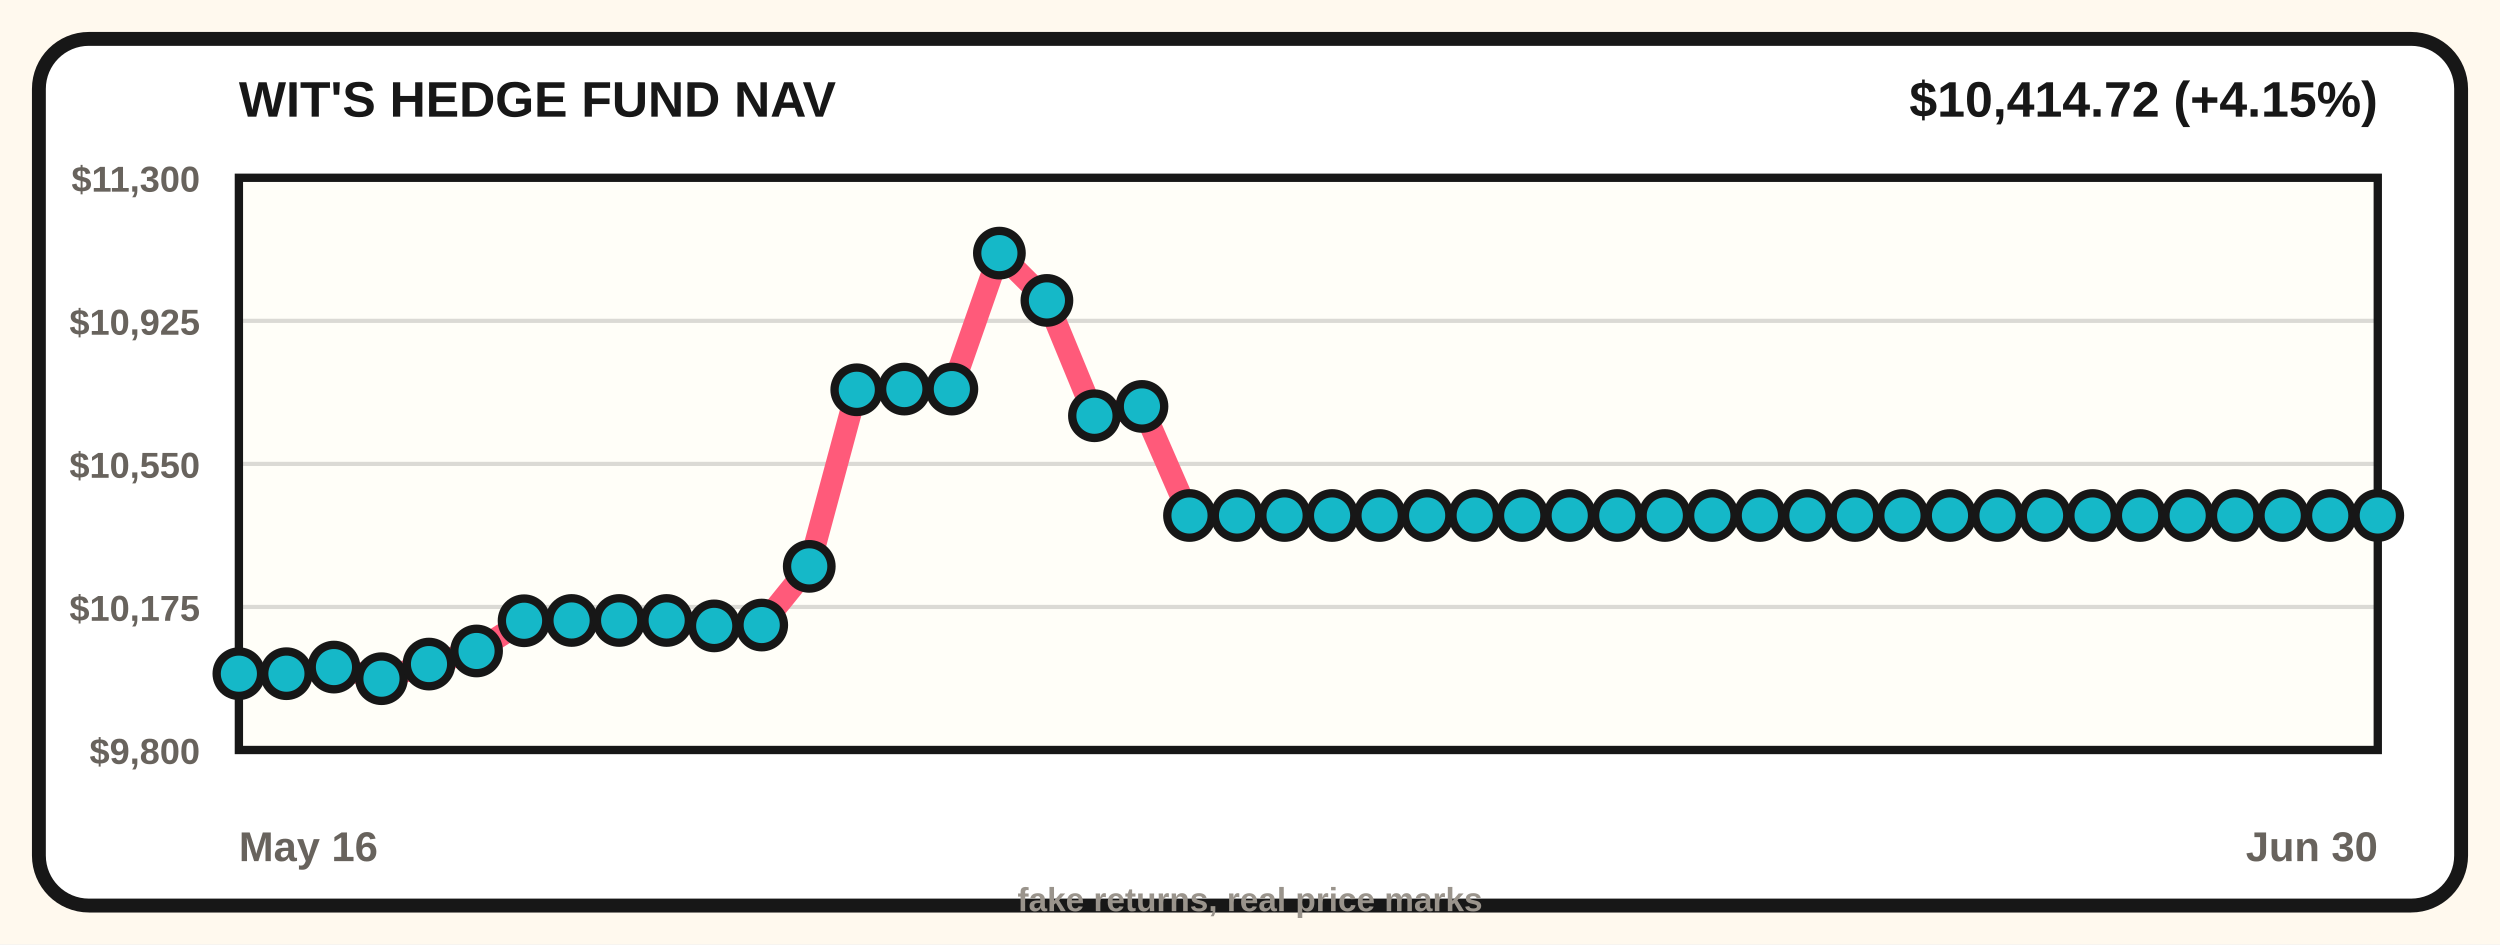
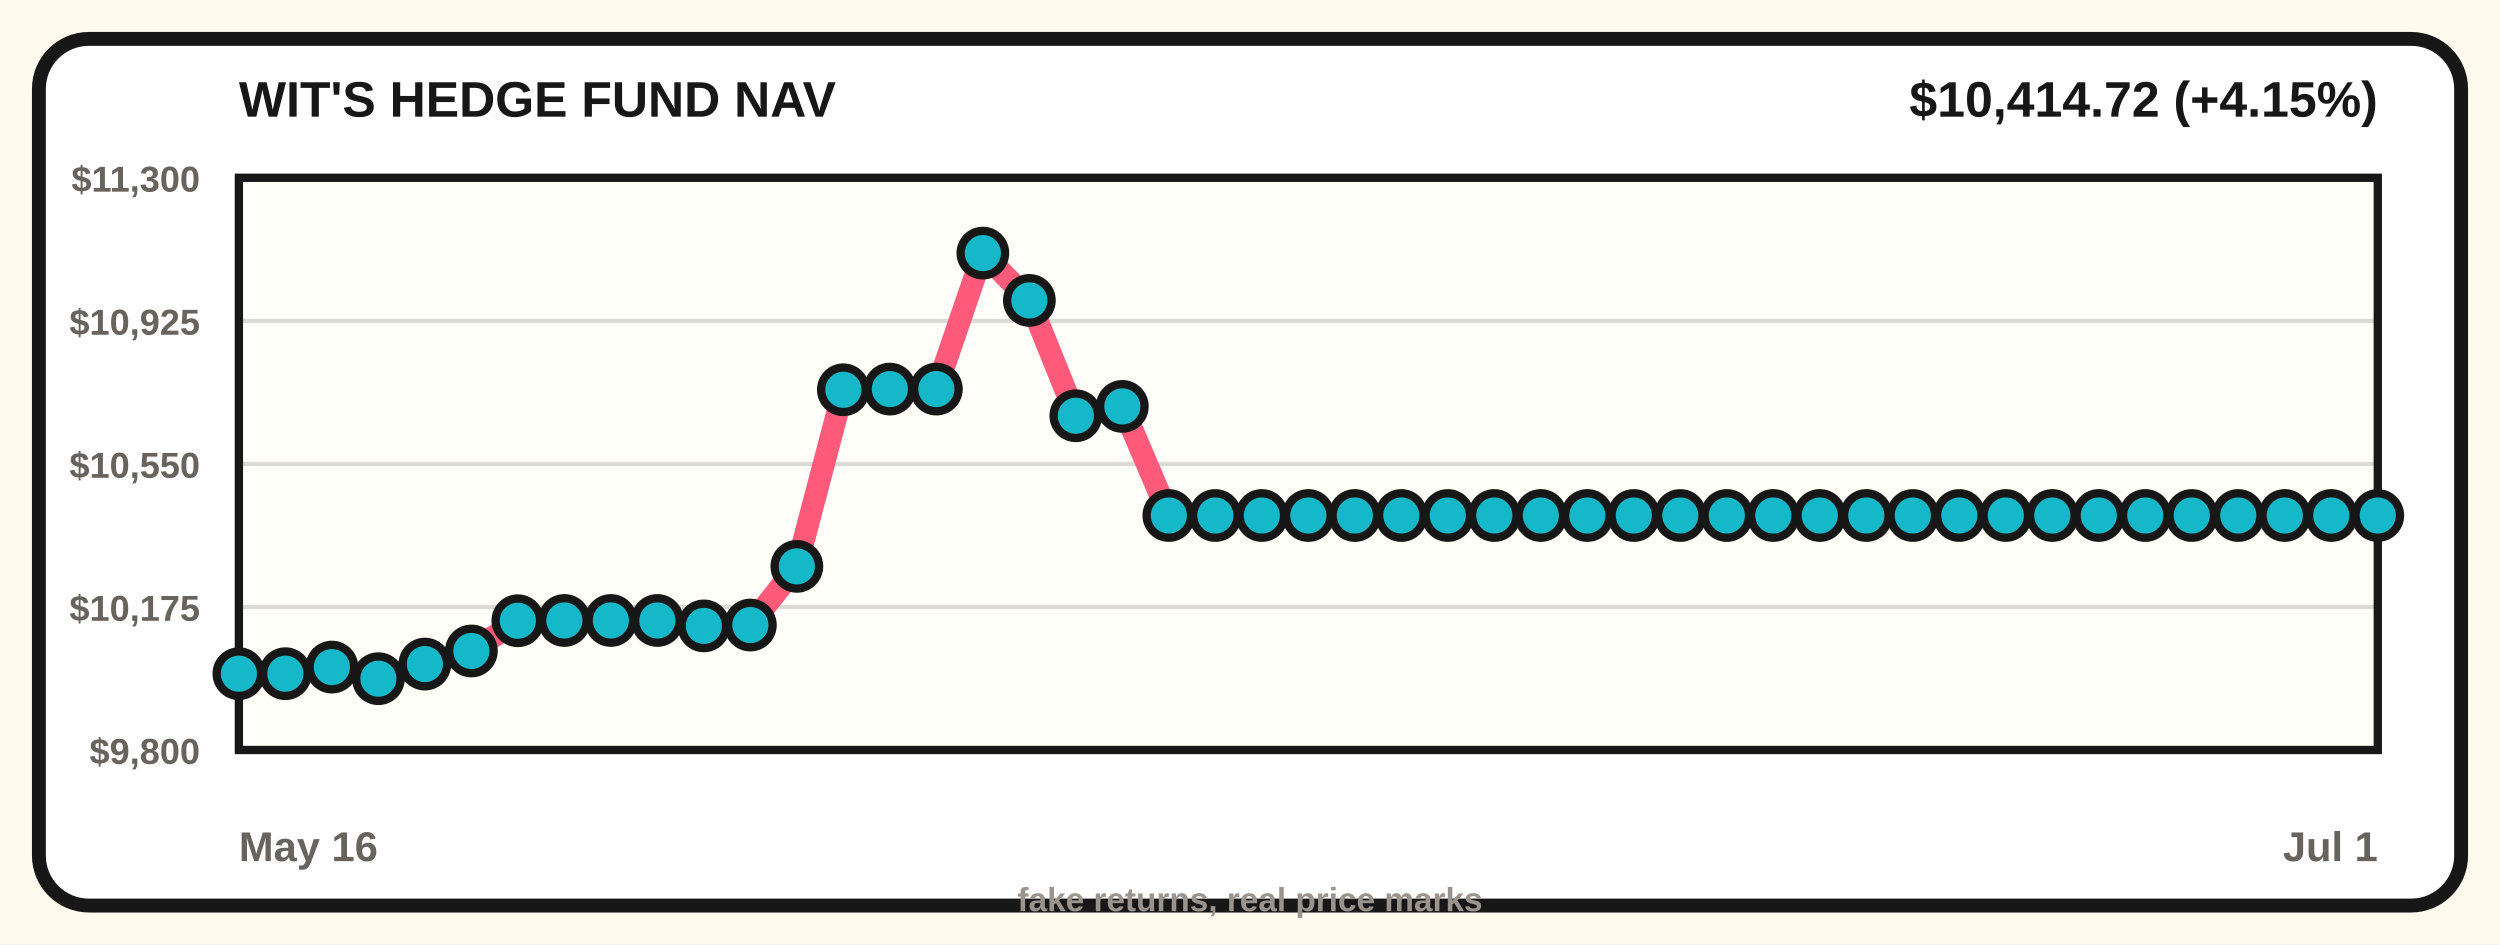
<svg xmlns="http://www.w3.org/2000/svg" width="900" height="340" viewBox="0 0 900 340" role="img" aria-label="Wit's Hedge Fund fake NAV chart">
  <rect width="900" height="340" fill="#fff9ee" />
  <rect x="14" y="14" width="872" height="312" rx="18" fill="#ffffff" stroke="#171717" stroke-width="5" />
  <rect x="86" y="64" width="770" height="206" fill="#fffef8" stroke="#171717" stroke-width="3" />
  <line x1="86" y1="270" x2="856" y2="270" stroke="#171717" stroke-width="1.5" opacity="0.16" />
  <text x="72" y="275" text-anchor="end" font-family="Arial, sans-serif" font-size="13" font-weight="800" fill="#68635d">$9,800</text>
  <line x1="86" y1="218.5" x2="856" y2="218.5" stroke="#171717" stroke-width="1.5" opacity="0.16" />
  <text x="72" y="223.5" text-anchor="end" font-family="Arial, sans-serif" font-size="13" font-weight="800" fill="#68635d">$10,175</text>
  <line x1="86" y1="167" x2="856" y2="167" stroke="#171717" stroke-width="1.5" opacity="0.16" />
  <text x="72" y="172" text-anchor="end" font-family="Arial, sans-serif" font-size="13" font-weight="800" fill="#68635d">$10,550</text>
  <line x1="86" y1="115.5" x2="856" y2="115.5" stroke="#171717" stroke-width="1.5" opacity="0.16" />
  <text x="72" y="120.5" text-anchor="end" font-family="Arial, sans-serif" font-size="13" font-weight="800" fill="#68635d">$10,925</text>
  <line x1="86" y1="64" x2="856" y2="64" stroke="#171717" stroke-width="1.5" opacity="0.16" />
  <text x="72" y="69" text-anchor="end" font-family="Arial, sans-serif" font-size="13" font-weight="800" fill="#68635d">$11,300</text>
-   <polyline points="86,242.53 103.11,242.53 120.22,240.15 137.33,244.33 154.44,239.07 171.56,234.35 188.67,223.47 205.78,223.37 222.89,223.37 240,223.37 257.11,225.32 274.22,225.02 291.33,203.89 308.44,140.32 325.56,140.07 342.67,140.07 359.78,91.12 376.89,108.15 394,149.67 411.11,146.31 428.22,185.58 445.33,185.58 462.44,185.58 479.56,185.58 496.67,185.58 513.78,185.58 530.89,185.58 548,185.58 565.11,185.58 582.22,185.58 599.33,185.58 616.44,185.58 633.56,185.58 650.67,185.58 667.78,185.58 684.89,185.58 702,185.58 719.11,185.58 736.22,185.58 753.33,185.58 770.44,185.58 787.56,185.58 804.67,185.58 821.78,185.58 838.89,185.58 856,185.58" fill="none" stroke="#ff5a7a" stroke-width="8" stroke-linecap="round" stroke-linejoin="round" />
+   <polyline points="86,242.53 102.74,242.53 119.48,240.15 136.22,244.33 152.96,239.07 169.7,234.35 186.43,223.47 203.17,223.37 219.91,223.37 236.65,223.37 253.39,225.32 270.13,225.02 286.87,203.89 303.61,140.32 320.35,140.07 337.09,140.07 353.83,91.12 370.57,108.15 387.3,149.67 404.04,146.31 420.78,185.58 437.52,185.58 454.26,185.58 471,185.58 487.74,185.58 504.48,185.58 521.22,185.58 537.96,185.58 554.7,185.58 571.43,185.58 588.17,185.58 604.91,185.58 621.65,185.58 638.39,185.58 655.13,185.58 671.87,185.58 688.61,185.58 705.35,185.58 722.09,185.58 738.83,185.58 755.57,185.58 772.3,185.58 789.04,185.58 805.78,185.58 822.52,185.58 839.26,185.58 856,185.58" fill="none" stroke="#ff5a7a" stroke-width="8" stroke-linecap="round" stroke-linejoin="round" />
  <circle cx="86" cy="242.53" r="8" fill="#15b8c8" stroke="#171717" stroke-width="3" />
-   <circle cx="103.11" cy="242.53" r="8" fill="#15b8c8" stroke="#171717" stroke-width="3" />
-   <circle cx="120.22" cy="240.15" r="8" fill="#15b8c8" stroke="#171717" stroke-width="3" />
-   <circle cx="137.33" cy="244.33" r="8" fill="#15b8c8" stroke="#171717" stroke-width="3" />
-   <circle cx="154.44" cy="239.07" r="8" fill="#15b8c8" stroke="#171717" stroke-width="3" />
-   <circle cx="171.56" cy="234.35" r="8" fill="#15b8c8" stroke="#171717" stroke-width="3" />
-   <circle cx="188.67" cy="223.47" r="8" fill="#15b8c8" stroke="#171717" stroke-width="3" />
-   <circle cx="205.78" cy="223.37" r="8" fill="#15b8c8" stroke="#171717" stroke-width="3" />
-   <circle cx="222.89" cy="223.37" r="8" fill="#15b8c8" stroke="#171717" stroke-width="3" />
-   <circle cx="240" cy="223.37" r="8" fill="#15b8c8" stroke="#171717" stroke-width="3" />
-   <circle cx="257.11" cy="225.32" r="8" fill="#15b8c8" stroke="#171717" stroke-width="3" />
-   <circle cx="274.22" cy="225.02" r="8" fill="#15b8c8" stroke="#171717" stroke-width="3" />
-   <circle cx="291.33" cy="203.89" r="8" fill="#15b8c8" stroke="#171717" stroke-width="3" />
-   <circle cx="308.44" cy="140.32" r="8" fill="#15b8c8" stroke="#171717" stroke-width="3" />
-   <circle cx="325.56" cy="140.07" r="8" fill="#15b8c8" stroke="#171717" stroke-width="3" />
-   <circle cx="342.67" cy="140.07" r="8" fill="#15b8c8" stroke="#171717" stroke-width="3" />
-   <circle cx="359.78" cy="91.12" r="8" fill="#15b8c8" stroke="#171717" stroke-width="3" />
-   <circle cx="376.89" cy="108.15" r="8" fill="#15b8c8" stroke="#171717" stroke-width="3" />
-   <circle cx="394" cy="149.67" r="8" fill="#15b8c8" stroke="#171717" stroke-width="3" />
-   <circle cx="411.11" cy="146.31" r="8" fill="#15b8c8" stroke="#171717" stroke-width="3" />
-   <circle cx="428.22" cy="185.58" r="8" fill="#15b8c8" stroke="#171717" stroke-width="3" />
-   <circle cx="445.33" cy="185.58" r="8" fill="#15b8c8" stroke="#171717" stroke-width="3" />
-   <circle cx="462.44" cy="185.58" r="8" fill="#15b8c8" stroke="#171717" stroke-width="3" />
-   <circle cx="479.56" cy="185.58" r="8" fill="#15b8c8" stroke="#171717" stroke-width="3" />
-   <circle cx="496.67" cy="185.58" r="8" fill="#15b8c8" stroke="#171717" stroke-width="3" />
-   <circle cx="513.78" cy="185.58" r="8" fill="#15b8c8" stroke="#171717" stroke-width="3" />
-   <circle cx="530.89" cy="185.58" r="8" fill="#15b8c8" stroke="#171717" stroke-width="3" />
-   <circle cx="548" cy="185.58" r="8" fill="#15b8c8" stroke="#171717" stroke-width="3" />
-   <circle cx="565.11" cy="185.58" r="8" fill="#15b8c8" stroke="#171717" stroke-width="3" />
-   <circle cx="582.22" cy="185.58" r="8" fill="#15b8c8" stroke="#171717" stroke-width="3" />
-   <circle cx="599.33" cy="185.58" r="8" fill="#15b8c8" stroke="#171717" stroke-width="3" />
-   <circle cx="616.44" cy="185.58" r="8" fill="#15b8c8" stroke="#171717" stroke-width="3" />
-   <circle cx="633.56" cy="185.58" r="8" fill="#15b8c8" stroke="#171717" stroke-width="3" />
-   <circle cx="650.67" cy="185.58" r="8" fill="#15b8c8" stroke="#171717" stroke-width="3" />
-   <circle cx="667.78" cy="185.58" r="8" fill="#15b8c8" stroke="#171717" stroke-width="3" />
-   <circle cx="684.89" cy="185.58" r="8" fill="#15b8c8" stroke="#171717" stroke-width="3" />
-   <circle cx="702" cy="185.58" r="8" fill="#15b8c8" stroke="#171717" stroke-width="3" />
-   <circle cx="719.11" cy="185.58" r="8" fill="#15b8c8" stroke="#171717" stroke-width="3" />
-   <circle cx="736.22" cy="185.58" r="8" fill="#15b8c8" stroke="#171717" stroke-width="3" />
-   <circle cx="753.33" cy="185.58" r="8" fill="#15b8c8" stroke="#171717" stroke-width="3" />
-   <circle cx="770.44" cy="185.58" r="8" fill="#15b8c8" stroke="#171717" stroke-width="3" />
-   <circle cx="787.56" cy="185.58" r="8" fill="#15b8c8" stroke="#171717" stroke-width="3" />
-   <circle cx="804.67" cy="185.58" r="8" fill="#15b8c8" stroke="#171717" stroke-width="3" />
-   <circle cx="821.78" cy="185.58" r="8" fill="#15b8c8" stroke="#171717" stroke-width="3" />
-   <circle cx="838.89" cy="185.58" r="8" fill="#15b8c8" stroke="#171717" stroke-width="3" />
+   <circle cx="102.74" cy="242.53" r="8" fill="#15b8c8" stroke="#171717" stroke-width="3" />
+   <circle cx="119.48" cy="240.15" r="8" fill="#15b8c8" stroke="#171717" stroke-width="3" />
+   <circle cx="136.22" cy="244.33" r="8" fill="#15b8c8" stroke="#171717" stroke-width="3" />
+   <circle cx="152.96" cy="239.07" r="8" fill="#15b8c8" stroke="#171717" stroke-width="3" />
+   <circle cx="169.7" cy="234.35" r="8" fill="#15b8c8" stroke="#171717" stroke-width="3" />
+   <circle cx="186.43" cy="223.47" r="8" fill="#15b8c8" stroke="#171717" stroke-width="3" />
+   <circle cx="203.17" cy="223.37" r="8" fill="#15b8c8" stroke="#171717" stroke-width="3" />
+   <circle cx="219.91" cy="223.37" r="8" fill="#15b8c8" stroke="#171717" stroke-width="3" />
+   <circle cx="236.65" cy="223.37" r="8" fill="#15b8c8" stroke="#171717" stroke-width="3" />
+   <circle cx="253.39" cy="225.32" r="8" fill="#15b8c8" stroke="#171717" stroke-width="3" />
+   <circle cx="270.13" cy="225.02" r="8" fill="#15b8c8" stroke="#171717" stroke-width="3" />
+   <circle cx="286.87" cy="203.89" r="8" fill="#15b8c8" stroke="#171717" stroke-width="3" />
+   <circle cx="303.61" cy="140.32" r="8" fill="#15b8c8" stroke="#171717" stroke-width="3" />
+   <circle cx="320.35" cy="140.07" r="8" fill="#15b8c8" stroke="#171717" stroke-width="3" />
+   <circle cx="337.09" cy="140.07" r="8" fill="#15b8c8" stroke="#171717" stroke-width="3" />
+   <circle cx="353.83" cy="91.12" r="8" fill="#15b8c8" stroke="#171717" stroke-width="3" />
+   <circle cx="370.57" cy="108.15" r="8" fill="#15b8c8" stroke="#171717" stroke-width="3" />
+   <circle cx="387.3" cy="149.67" r="8" fill="#15b8c8" stroke="#171717" stroke-width="3" />
+   <circle cx="404.04" cy="146.31" r="8" fill="#15b8c8" stroke="#171717" stroke-width="3" />
+   <circle cx="420.78" cy="185.58" r="8" fill="#15b8c8" stroke="#171717" stroke-width="3" />
+   <circle cx="437.52" cy="185.58" r="8" fill="#15b8c8" stroke="#171717" stroke-width="3" />
+   <circle cx="454.26" cy="185.58" r="8" fill="#15b8c8" stroke="#171717" stroke-width="3" />
+   <circle cx="471" cy="185.58" r="8" fill="#15b8c8" stroke="#171717" stroke-width="3" />
+   <circle cx="487.74" cy="185.58" r="8" fill="#15b8c8" stroke="#171717" stroke-width="3" />
+   <circle cx="504.48" cy="185.58" r="8" fill="#15b8c8" stroke="#171717" stroke-width="3" />
+   <circle cx="521.22" cy="185.58" r="8" fill="#15b8c8" stroke="#171717" stroke-width="3" />
+   <circle cx="537.96" cy="185.58" r="8" fill="#15b8c8" stroke="#171717" stroke-width="3" />
+   <circle cx="554.7" cy="185.58" r="8" fill="#15b8c8" stroke="#171717" stroke-width="3" />
+   <circle cx="571.43" cy="185.58" r="8" fill="#15b8c8" stroke="#171717" stroke-width="3" />
+   <circle cx="588.17" cy="185.58" r="8" fill="#15b8c8" stroke="#171717" stroke-width="3" />
+   <circle cx="604.91" cy="185.58" r="8" fill="#15b8c8" stroke="#171717" stroke-width="3" />
+   <circle cx="621.65" cy="185.58" r="8" fill="#15b8c8" stroke="#171717" stroke-width="3" />
+   <circle cx="638.39" cy="185.58" r="8" fill="#15b8c8" stroke="#171717" stroke-width="3" />
+   <circle cx="655.13" cy="185.58" r="8" fill="#15b8c8" stroke="#171717" stroke-width="3" />
+   <circle cx="671.87" cy="185.58" r="8" fill="#15b8c8" stroke="#171717" stroke-width="3" />
+   <circle cx="688.61" cy="185.58" r="8" fill="#15b8c8" stroke="#171717" stroke-width="3" />
+   <circle cx="705.35" cy="185.58" r="8" fill="#15b8c8" stroke="#171717" stroke-width="3" />
+   <circle cx="722.09" cy="185.58" r="8" fill="#15b8c8" stroke="#171717" stroke-width="3" />
+   <circle cx="738.83" cy="185.58" r="8" fill="#15b8c8" stroke="#171717" stroke-width="3" />
+   <circle cx="755.57" cy="185.58" r="8" fill="#15b8c8" stroke="#171717" stroke-width="3" />
+   <circle cx="772.3" cy="185.58" r="8" fill="#15b8c8" stroke="#171717" stroke-width="3" />
+   <circle cx="789.04" cy="185.58" r="8" fill="#15b8c8" stroke="#171717" stroke-width="3" />
+   <circle cx="805.78" cy="185.58" r="8" fill="#15b8c8" stroke="#171717" stroke-width="3" />
+   <circle cx="822.52" cy="185.58" r="8" fill="#15b8c8" stroke="#171717" stroke-width="3" />
+   <circle cx="839.26" cy="185.58" r="8" fill="#15b8c8" stroke="#171717" stroke-width="3" />
  <circle cx="856" cy="185.58" r="8" fill="#15b8c8" stroke="#171717" stroke-width="3" />
  <text x="86" y="42" font-family="Arial, sans-serif" font-size="18" font-weight="900" fill="#171717">WIT'S HEDGE FUND NAV</text>
  <text x="856" y="42" text-anchor="end" font-family="Arial, sans-serif" font-size="18" font-weight="900" fill="#171717">$10,414.72 (+4.15%)</text>
  <text x="86" y="310" text-anchor="start" font-family="Arial, sans-serif" font-size="15" font-weight="900" fill="#68635d">May 16</text>
-   <text x="856" y="310" text-anchor="end" font-family="Arial, sans-serif" font-size="15" font-weight="900" fill="#68635d">Jun 30</text>
+   <text x="856" y="310" text-anchor="end" font-family="Arial, sans-serif" font-size="15" font-weight="900" fill="#68635d">Jul 1</text>
  <text x="450" y="328" text-anchor="middle" font-family="Arial, sans-serif" font-size="12" font-weight="800" fill="#9a948c">fake returns, real price marks</text>
</svg>
